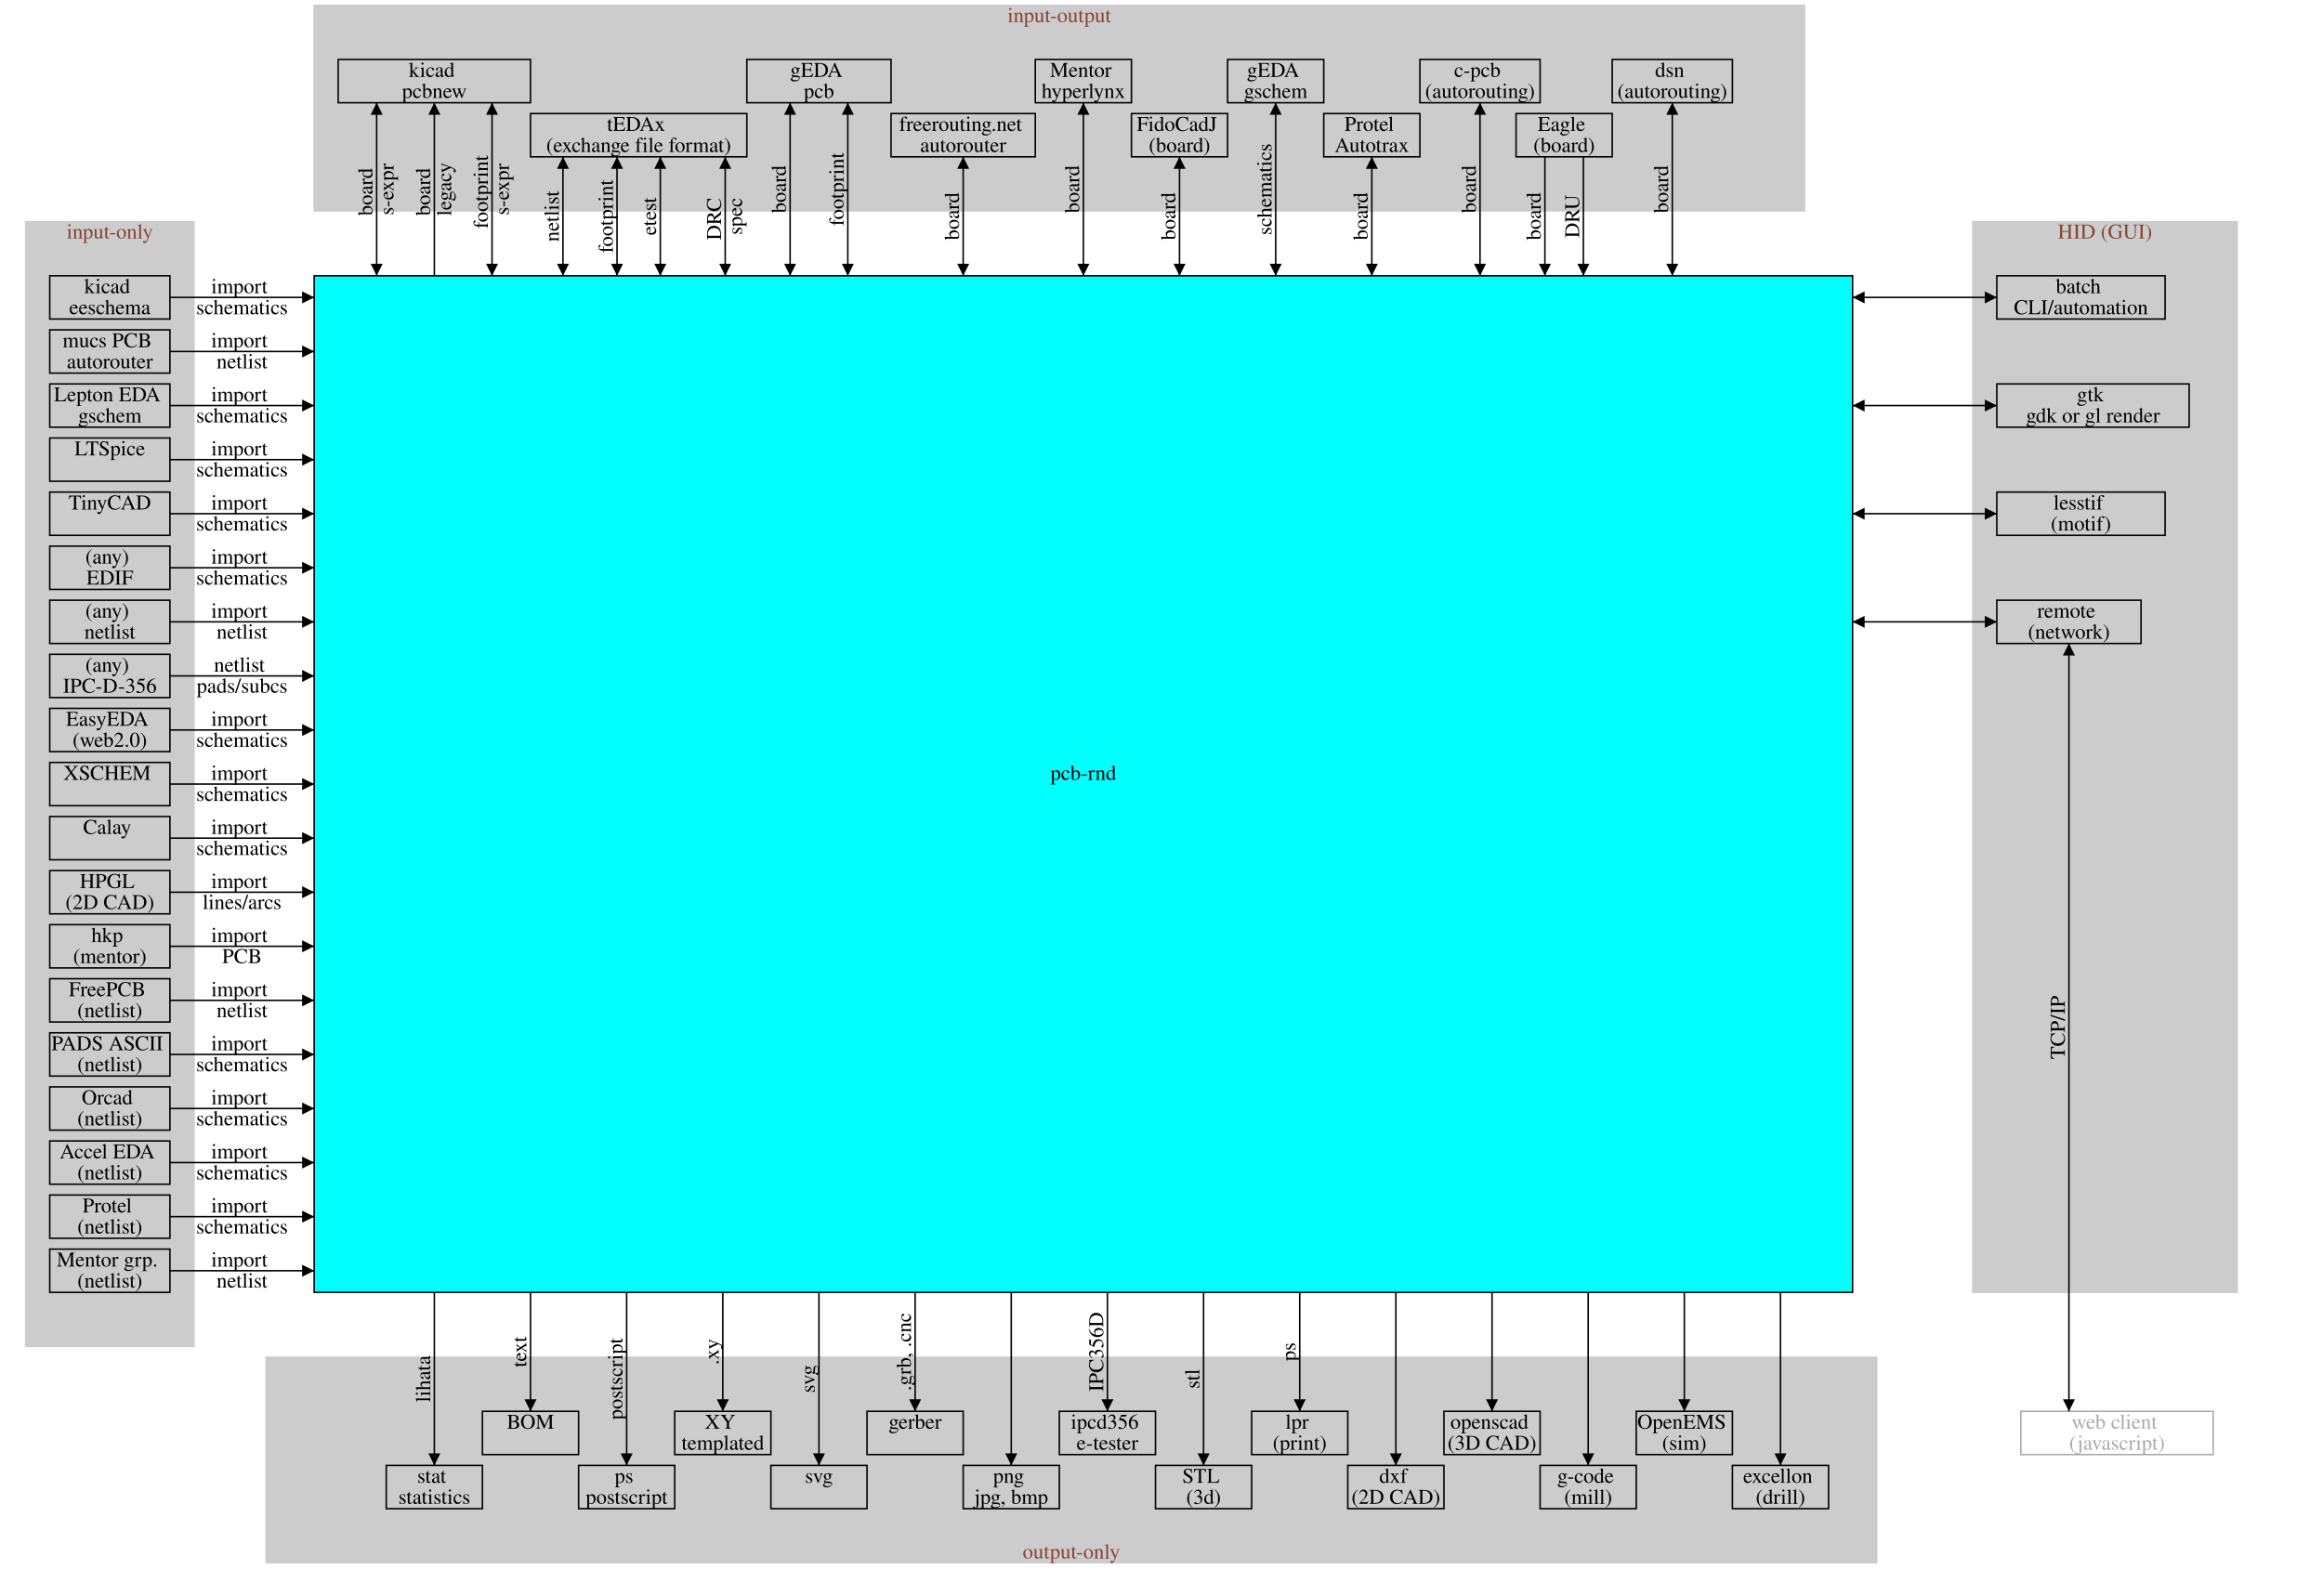
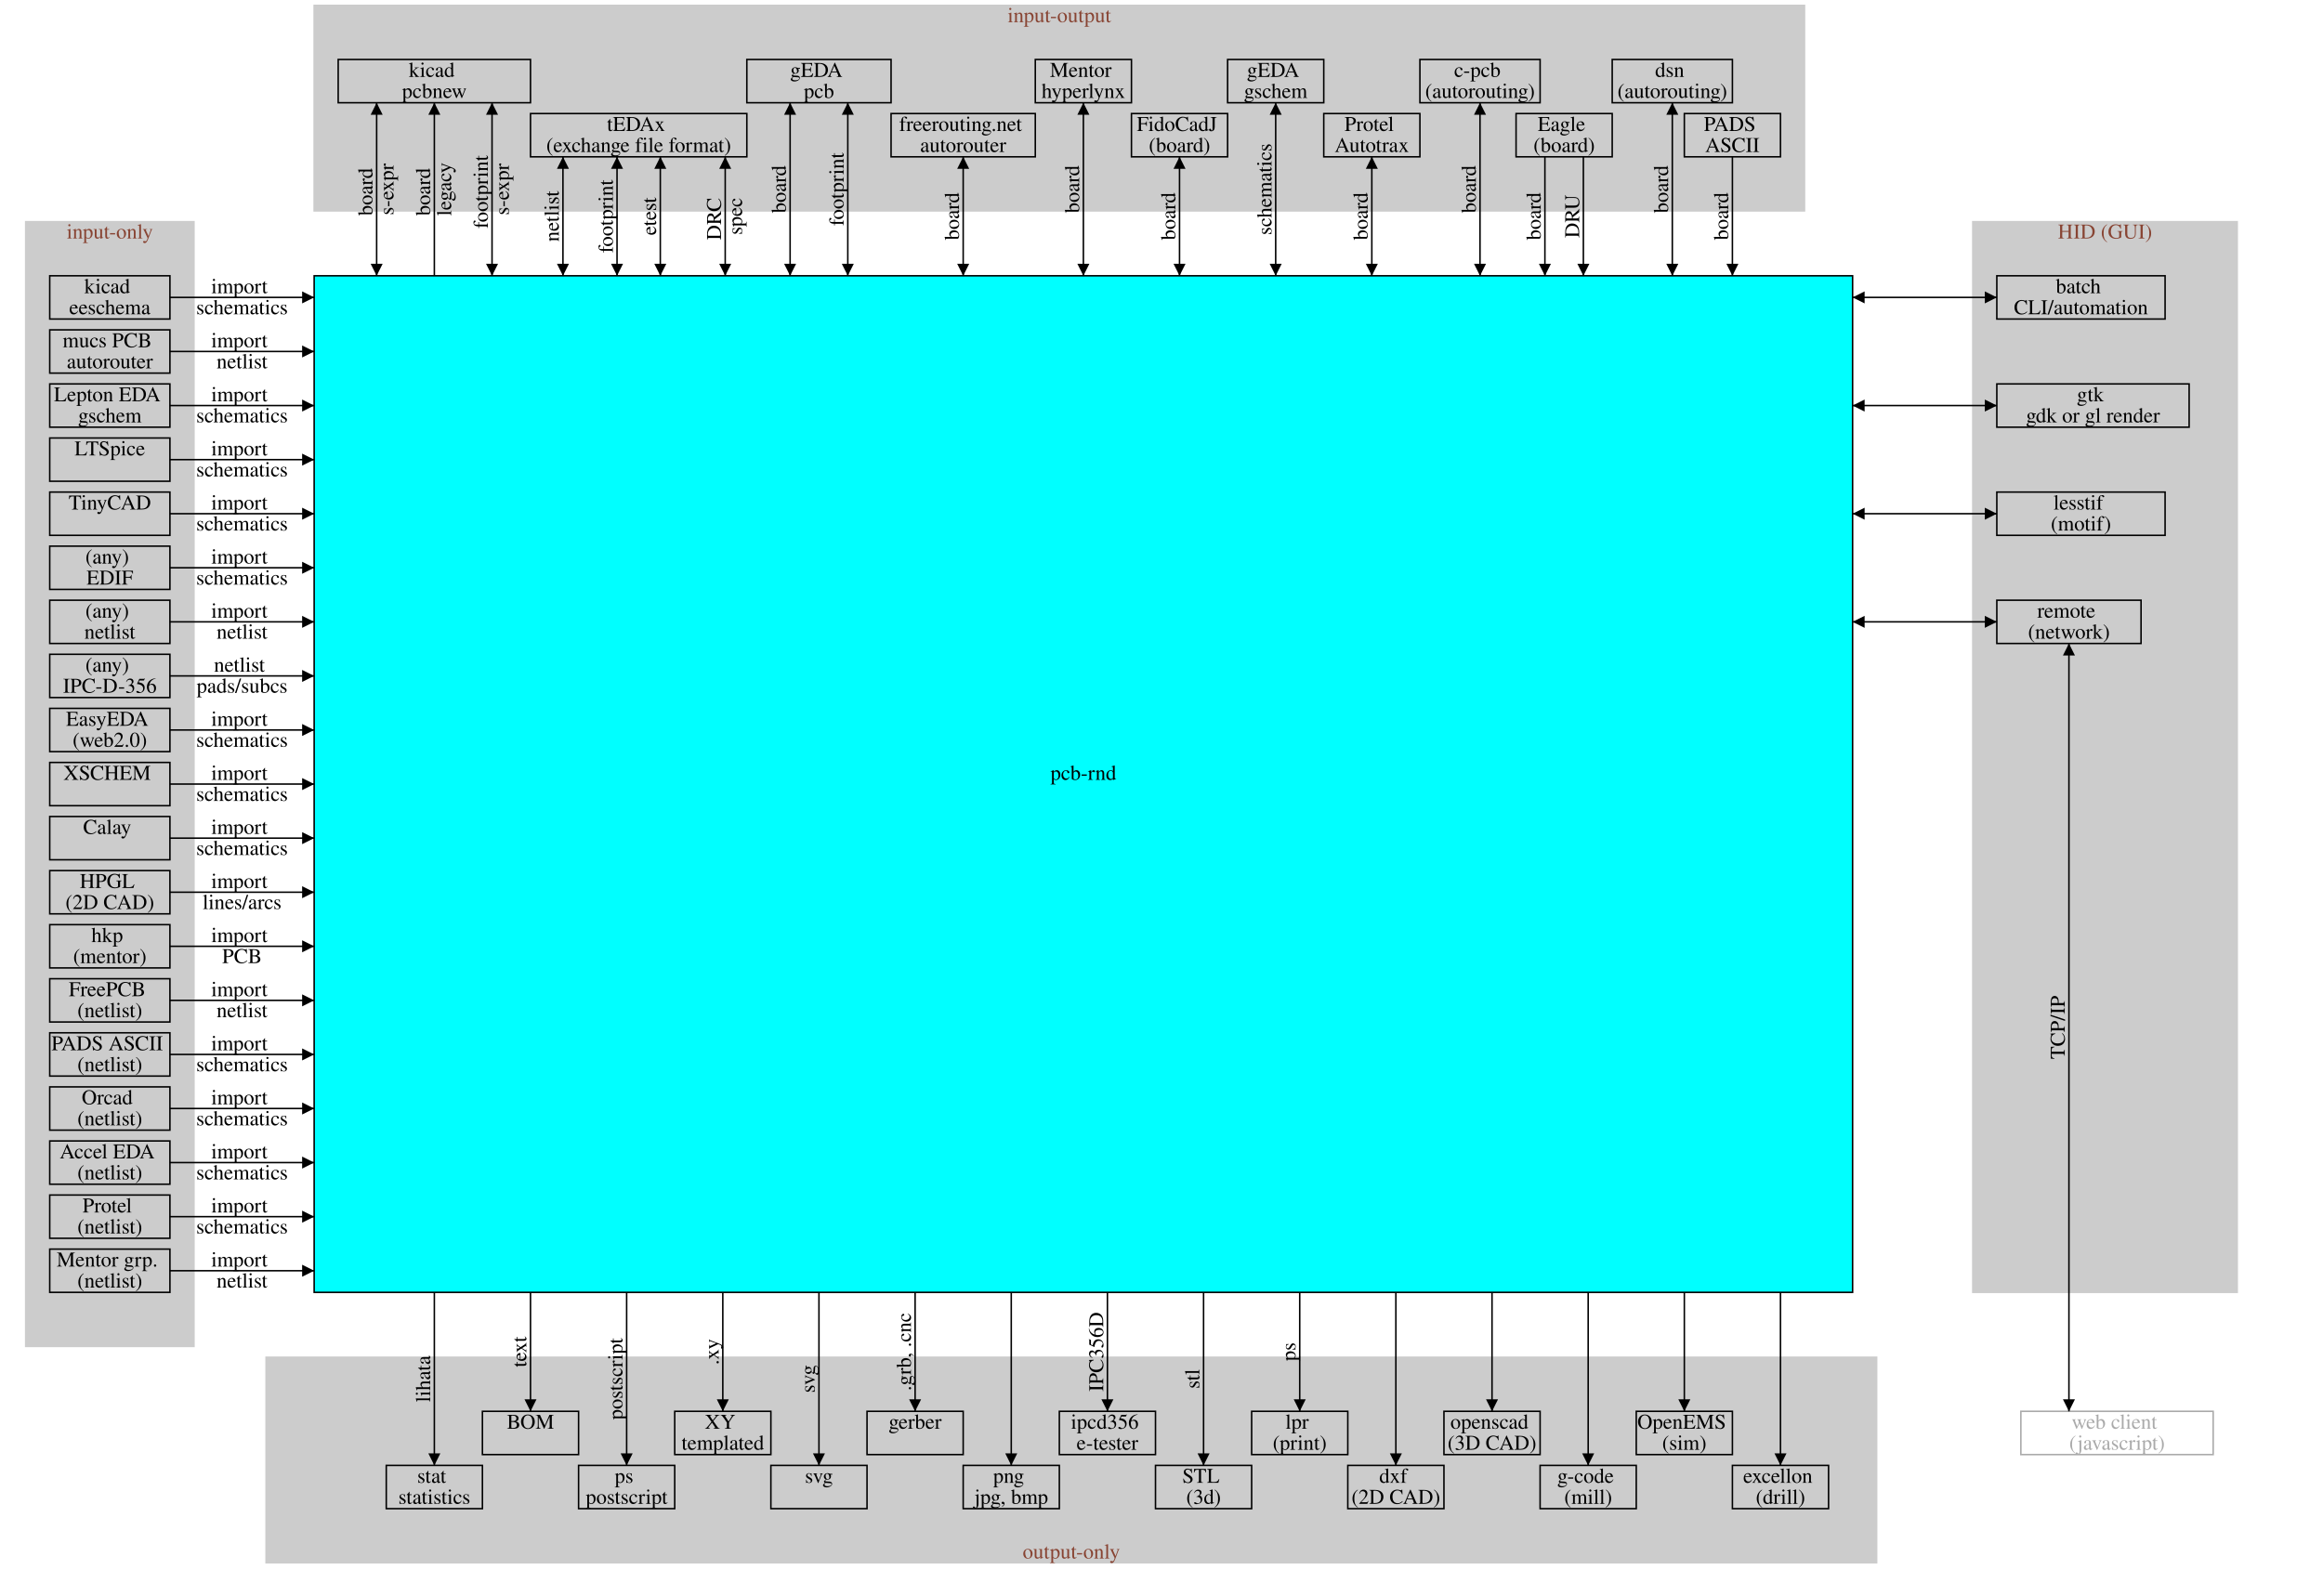
<svg xmlns="http://www.w3.org/2000/svg" width="1520pt" height="1044pt" viewBox="-8 -18 1528 1062">
  <g>
    <marker id="ahs" viewBox="0 0 60 60" refX="0" refY="30" markerUnits="strokeWidth" markerWidth="8" markerHeight="10" orient="auto">
      <path d="M 60 0 L 0 30 L 60 60 z" />
    </marker>
    <marker id="ahe" viewBox="-60 0 60 60" refX="0" refY="30" markerUnits="strokeWidth" markerWidth="8" markerHeight="10" orient="auto">
      <g transform="scale(-1 1)">
        <path d="M 60 0 L 0 30 L 60 60 z" />
      </g>
    </marker>
    <polygon fill="#00ffff" stroke="#000000" points="192,165.6 1216,165.6  1216,842.4 192,842.4" />
    <text fill="#000000" text-anchor="middle" x="704" y="504" font-family="Times,serif" font-size="14.00">
      <tspan dy="-0.2em">pcb-rnd</tspan>
    </text>
    <polygon fill="#cccccc" stroke="#cccccc" points="160,885.6 1232,885.6  1232,1022.4 160,1022.4" />
    <text fill="#884433" text-anchor="middle" x="696" y="1022.4" font-family="Times,serif" font-size="14.00">
      <tspan dy="-0.2em">output-only</tspan>
    </text>
    <polygon fill="#cccccc" stroke="#cccccc" points="192,-14.4 1184,-14.4  1184,122.4 192,122.4" />
    <text fill="#884433" text-anchor="middle" x="688" y="-14.4" font-family="Times,serif" font-size="14.00">
      <tspan dy="0.8em">input-output</tspan>
    </text>
    <polygon fill="#cccccc" stroke="#cccccc" points="1296,129.6 1472,129.6  1472,842.4 1296,842.4" />
    <text fill="#884433" text-anchor="middle" x="1384" y="129.6" font-family="Times,serif" font-size="14.00">
      <tspan dy="0.8em">HID (GUI)</tspan>
    </text>
    <polygon fill="#cccccc" stroke="#cccccc" points="0,129.6 112,129.6  112,878.4 0,878.4" />
    <text fill="#884433" text-anchor="middle" x="56" y="129.6" font-family="Times,serif" font-size="14.00">
      <tspan dy="0.8em">input-only</tspan>
    </text>
    <polygon fill="none" stroke="#000000" points="336,57.6 480,57.6  480,86.4 336,86.4" />
    <text fill="#000000" text-anchor="middle" x="408" y="72" font-family="Times,serif" font-size="14.00">
      <tspan dy="-0.2em">tEDAx</tspan>
      <tspan x="408" dy="1em">(exchange file format)</tspan>
    </text>
    <polygon fill="none" stroke="#000000" points="1312,237.6 1440,237.6  1440,266.4 1312,266.4" />
    <text fill="#000000" text-anchor="middle" x="1376" y="252" font-family="Times,serif" font-size="14.00">
      <tspan dy="-0.2em">gtk</tspan>
      <tspan x="1376" dy="1em">gdk or gl render</tspan>
    </text>
    <polygon fill="none" stroke="#000000" points="208,21.6 336,21.6  336,50.4 208,50.4" />
    <text fill="#000000" text-anchor="middle" x="272" y="36" font-family="Times,serif" font-size="14.00">
      <tspan dy="-0.2em">kicad</tspan>
      <tspan x="272" dy="1em">pcbnew</tspan>
    </text>
    <polygon fill="none" stroke="#aaaaaa" points="1328,921.6 1456,921.6  1456,950.4 1328,950.4" />
    <text fill="#aaaaaa" text-anchor="middle" x="1392" y="936" font-family="Times,serif" font-size="14.00">
      <tspan dy="-0.2em">web client</tspan>
      <tspan x="1392" dy="1em">(javascript)</tspan>
    </text>
    <polygon fill="none" stroke="#000000" points="1312,165.6 1424,165.6  1424,194.4 1312,194.4" />
    <text fill="#000000" text-anchor="middle" x="1368" y="180" font-family="Times,serif" font-size="14.00">
      <tspan dy="-0.2em">batch</tspan>
      <tspan x="1368" dy="1em">CLI/automation</tspan>
    </text>
    <polygon fill="none" stroke="#000000" points="1312,309.6 1424,309.6  1424,338.4 1312,338.4" />
    <text fill="#000000" text-anchor="middle" x="1368" y="324" font-family="Times,serif" font-size="14.00">
      <tspan dy="-0.2em">lesstif</tspan>
      <tspan x="1368" dy="1em">(motif)</tspan>
    </text>
    <polygon fill="none" stroke="#000000" points="1312,381.6 1408,381.6  1408,410.4 1312,410.4" />
    <text fill="#000000" text-anchor="middle" x="1360" y="396" font-family="Times,serif" font-size="14.00">
      <tspan dy="-0.2em">remote</tspan>
      <tspan x="1360" dy="1em">(network)</tspan>
    </text>
    <polygon fill="none" stroke="#000000" points="480,21.6 576,21.6  576,50.4 480,50.4" />
    <text fill="#000000" text-anchor="middle" x="528" y="36" font-family="Times,serif" font-size="14.00">
      <tspan dy="-0.2em">gEDA</tspan>
      <tspan x="528" dy="1em">pcb</tspan>
    </text>
    <polygon fill="none" stroke="#000000" points="576,57.6 672,57.6  672,86.4 576,86.4" />
    <text fill="#000000" text-anchor="middle" x="624" y="72" font-family="Times,serif" font-size="14.00">
      <tspan dy="-0.2em">freerouting.net</tspan>
      <tspan x="624" dy="1em">autorouter</tspan>
    </text>
    <polygon fill="none" stroke="#000000" points="16,309.6 96,309.6  96,338.4 16,338.4" />
    <text fill="#000000" text-anchor="middle" x="56" y="324" font-family="Times,serif" font-size="14.00">
      <tspan dy="-0.2em">TinyCAD</tspan>
    </text>
    <polygon fill="none" stroke="#000000" points="16,525.6 96,525.6  96,554.4 16,554.4" />
    <text fill="#000000" text-anchor="middle" x="56" y="540" font-family="Times,serif" font-size="14.00">
      <tspan dy="-0.2em">Calay</tspan>
      <tspan x="56" dy="1em" />
    </text>
    <polygon fill="none" stroke="#000000" points="16,201.6 96,201.6  96,230.4 16,230.4" />
    <text fill="#000000" text-anchor="middle" x="56" y="216" font-family="Times,serif" font-size="14.00">
      <tspan dy="-0.2em">mucs PCB</tspan>
      <tspan x="56" dy="1em">autorouter</tspan>
    </text>
    <polygon fill="none" stroke="#000000" points="16,489.6 96,489.6  96,518.4 16,518.4" />
    <text fill="#000000" text-anchor="middle" x="56" y="504" font-family="Times,serif" font-size="14.00">
      <tspan dy="-0.2em">XSCHEM</tspan>
      <tspan x="56" dy="1em" />
    </text>
    <polygon fill="none" stroke="#000000" points="16,417.6 96,417.6  96,446.4 16,446.4" />
    <text fill="#000000" text-anchor="middle" x="56" y="432" font-family="Times,serif" font-size="14.00">
      <tspan dy="-0.2em">(any)</tspan>
      <tspan x="56" dy="1em">IPC-D-356</tspan>
    </text>
    <polygon fill="none" stroke="#000000" points="16,345.6 96,345.6  96,374.4 16,374.4" />
    <text fill="#000000" text-anchor="middle" x="56" y="360" font-family="Times,serif" font-size="14.00">
      <tspan dy="-0.2em">(any)</tspan>
      <tspan x="56" dy="1em">EDIF</tspan>
    </text>
    <polygon fill="none" stroke="#000000" points="16,273.6 96,273.6  96,302.4 16,302.4" />
    <text fill="#000000" text-anchor="middle" x="56" y="288" font-family="Times,serif" font-size="14.00">
      <tspan dy="-0.2em">LTSpice</tspan>
    </text>
    <polygon fill="none" stroke="#000000" points="16,237.6 96,237.6  96,266.4 16,266.4" />
    <text fill="#000000" text-anchor="middle" x="56" y="252" font-family="Times,serif" font-size="14.00">
      <tspan dy="-0.2em">Lepton EDA</tspan>
      <tspan x="56" dy="1em">gschem</tspan>
    </text>
    <polygon fill="none" stroke="#000000" points="16,453.6 96,453.6  96,482.4 16,482.4" />
    <text fill="#000000" text-anchor="middle" x="56" y="468" font-family="Times,serif" font-size="14.00">
      <tspan dy="-0.2em">EasyEDA</tspan>
      <tspan x="56" dy="1em">(web2.0)</tspan>
    </text>
    <polygon fill="none" stroke="#000000" points="16,165.6 96,165.6  96,194.4 16,194.4" />
    <text fill="#000000" text-anchor="middle" x="56" y="180" font-family="Times,serif" font-size="14.00">
      <tspan dy="-0.2em">kicad</tspan>
      <tspan x="56" dy="1em">eeschema</tspan>
    </text>
    <polygon fill="none" stroke="#000000" points="16,381.6 96,381.6  96,410.4 16,410.4" />
    <text fill="#000000" text-anchor="middle" x="56" y="396" font-family="Times,serif" font-size="14.00">
      <tspan dy="-0.2em">(any)</tspan>
      <tspan x="56" dy="1em">netlist</tspan>
    </text>
    <polygon fill="none" stroke="#000000" points="1056,21.6 1136,21.6  1136,50.4 1056,50.4" />
    <text fill="#000000" text-anchor="middle" x="1096" y="36" font-family="Times,serif" font-size="14.00">
      <tspan dy="-0.2em">dsn</tspan>
      <tspan x="1096" dy="1em">(autorouting)</tspan>
    </text>
    <polygon fill="none" stroke="#000000" points="928,21.6 1008,21.6  1008,50.4 928,50.4" />
    <text fill="#000000" text-anchor="middle" x="968" y="36" font-family="Times,serif" font-size="14.00">
      <tspan dy="-0.2em">c-pcb</tspan>
      <tspan x="968" dy="1em">(autorouting)</tspan>
    </text>
    <polygon fill="none" stroke="#000000" points="16,561.6 96,561.6  96,590.4 16,590.4" />
    <text fill="#000000" text-anchor="middle" x="56" y="576" font-family="Times,serif" font-size="14.00">
      <tspan dy="-0.2em">HPGL</tspan>
      <tspan x="56" dy="1em">(2D CAD)</tspan>
    </text>
    <polygon fill="none" stroke="#000000" points="16,633.6 96,633.6  96,662.4 16,662.4" />
    <text fill="#000000" text-anchor="middle" x="56" y="648" font-family="Times,serif" font-size="14.00">
      <tspan dy="-0.2em">FreePCB</tspan>
      <tspan x="56" dy="1em">(netlist)</tspan>
    </text>
    <polygon fill="none" stroke="#000000" points="16,741.6 96,741.6  96,770.4 16,770.4" />
    <text fill="#000000" text-anchor="middle" x="56" y="756" font-family="Times,serif" font-size="14.00">
      <tspan dy="-0.2em">Accel EDA</tspan>
      <tspan x="56" dy="1em">(netlist)</tspan>
    </text>
    <polygon fill="none" stroke="#000000" points="16,597.6 96,597.6  96,626.4 16,626.4" />
    <text fill="#000000" text-anchor="middle" x="56" y="612" font-family="Times,serif" font-size="14.00">
      <tspan dy="-0.2em">hkp</tspan>
      <tspan x="56" dy="1em">(mentor)</tspan>
    </text>
    <polygon fill="none" stroke="#000000" points="16,777.6 96,777.6  96,806.4 16,806.4" />
    <text fill="#000000" text-anchor="middle" x="56" y="792" font-family="Times,serif" font-size="14.00">
      <tspan dy="-0.2em">Protel</tspan>
      <tspan x="56" dy="1em">(netlist)</tspan>
    </text>
    <polygon fill="none" stroke="#000000" points="16,813.6 96,813.6  96,842.4 16,842.4" />
    <text fill="#000000" text-anchor="middle" x="56" y="828" font-family="Times,serif" font-size="14.00">
      <tspan dy="-0.2em">Mentor grp.</tspan>
      <tspan x="56" dy="1em">(netlist)</tspan>
    </text>
    <polygon fill="none" stroke="#000000" points="16,705.6 96,705.6  96,734.4 16,734.4" />
    <text fill="#000000" text-anchor="middle" x="56" y="720" font-family="Times,serif" font-size="14.00">
      <tspan dy="-0.2em">Orcad</tspan>
      <tspan x="56" dy="1em">(netlist)</tspan>
    </text>
    <polygon fill="none" stroke="#000000" points="16,669.6 96,669.6  96,698.4 16,698.4" />
    <text fill="#000000" text-anchor="middle" x="56" y="684" font-family="Times,serif" font-size="14.00">
      <tspan dy="-0.2em">PADS ASCII</tspan>
      <tspan x="56" dy="1em">(netlist)</tspan>
    </text>
    <polygon fill="none" stroke="#000000" points="800,21.6 864,21.6  864,50.4 800,50.4" />
    <text fill="#000000" text-anchor="middle" x="832" y="36" font-family="Times,serif" font-size="14.00">
      <tspan dy="-0.2em">gEDA</tspan>
      <tspan x="832" dy="1em">gschem</tspan>
    </text>
    <polygon fill="none" stroke="#000000" points="672,21.6 736,21.6  736,50.4 672,50.4" />
    <text fill="#000000" text-anchor="middle" x="704" y="36" font-family="Times,serif" font-size="14.00">
      <tspan dy="-0.2em">Mentor</tspan>
      <tspan x="704" dy="1em">hyperlynx</tspan>
    </text>
+     <polygon fill="none" stroke="#000000" points="1104,57.6 1168,57.6  1168,86.4 1104,86.4" />
+     <text fill="#000000" text-anchor="middle" x="1136" y="72" font-family="Times,serif" font-size="14.00">
+       <tspan dy="-0.2em">PADS</tspan>
+       <tspan x="1136" dy="1em">ASCII</tspan>
+     </text>
    <polygon fill="none" stroke="#000000" points="992,57.6 1056,57.6  1056,86.4 992,86.4" />
    <text fill="#000000" text-anchor="middle" x="1024" y="72" font-family="Times,serif" font-size="14.00">
      <tspan dy="-0.2em">Eagle</tspan>
      <tspan x="1024" dy="1em">(board)</tspan>
    </text>
    <polygon fill="none" stroke="#000000" points="736,57.6 800,57.6  800,86.4 736,86.4" />
    <text fill="#000000" text-anchor="middle" x="768" y="72" font-family="Times,serif" font-size="14.00">
      <tspan dy="-0.2em">FidoCadJ</tspan>
      <tspan x="768" dy="1em">(board)</tspan>
    </text>
    <polygon fill="none" stroke="#000000" points="864,57.6 928,57.6  928,86.4 864,86.4" />
    <text fill="#000000" text-anchor="middle" x="896" y="72" font-family="Times,serif" font-size="14.00">
      <tspan dy="-0.2em">Protel</tspan>
      <tspan x="896" dy="1em">Autotrax</tspan>
    </text>
    <polygon fill="none" stroke="#000000" points="560,921.6 624,921.6  624,950.4 560,950.4" />
    <text fill="#000000" text-anchor="middle" x="592" y="936" font-family="Times,serif" font-size="14.00">
      <tspan dy="-0.2em">gerber</tspan>
    </text>
    <polygon fill="none" stroke="#000000" points="496,957.6 560,957.6  560,986.4 496,986.4" />
    <text fill="#000000" text-anchor="middle" x="528" y="972" font-family="Times,serif" font-size="14.00">
      <tspan dy="-0.2em">svg</tspan>
    </text>
    <polygon fill="none" stroke="#000000" points="752,957.6 816,957.6  816,986.4 752,986.4" />
    <text fill="#000000" text-anchor="middle" x="784" y="972" font-family="Times,serif" font-size="14.00">
      <tspan dy="-0.2em">STL</tspan>
      <tspan x="784" dy="1em">(3d)</tspan>
    </text>
    <polygon fill="none" stroke="#000000" points="880,957.6 944,957.6  944,986.4 880,986.4" />
    <text fill="#000000" text-anchor="middle" x="912" y="972" font-family="Times,serif" font-size="14.00">
      <tspan dy="-0.2em">dxf</tspan>
      <tspan x="912" dy="1em">(2D CAD)</tspan>
    </text>
    <polygon fill="none" stroke="#000000" points="1136,957.6 1200,957.6  1200,986.4 1136,986.4" />
    <text fill="#000000" text-anchor="middle" x="1168" y="972" font-family="Times,serif" font-size="14.00">
      <tspan dy="-0.2em">excellon</tspan>
      <tspan x="1168" dy="1em">(drill)</tspan>
    </text>
    <polygon fill="none" stroke="#000000" points="432,921.6 496,921.6  496,950.4 432,950.4" />
    <text fill="#000000" text-anchor="middle" x="464" y="936" font-family="Times,serif" font-size="14.00">
      <tspan dy="-0.2em">XY</tspan>
      <tspan x="464" dy="1em">templated</tspan>
    </text>
    <polygon fill="none" stroke="#000000" points="944,921.6 1008,921.6  1008,950.4 944,950.4" />
    <text fill="#000000" text-anchor="middle" x="976" y="936" font-family="Times,serif" font-size="14.00">
      <tspan dy="-0.2em">openscad</tspan>
      <tspan x="976" dy="1em">(3D CAD)</tspan>
    </text>
    <polygon fill="none" stroke="#000000" points="1072,921.6 1136,921.6  1136,950.4 1072,950.4" />
    <text fill="#000000" text-anchor="middle" x="1104" y="936" font-family="Times,serif" font-size="14.00">
      <tspan dy="-0.2em">OpenEMS</tspan>
      <tspan x="1104" dy="1em">(sim)</tspan>
    </text>
    <polygon fill="none" stroke="#000000" points="816,921.6 880,921.6  880,950.4 816,950.4" />
    <text fill="#000000" text-anchor="middle" x="848" y="936" font-family="Times,serif" font-size="14.00">
      <tspan dy="-0.2em">lpr</tspan>
      <tspan x="848" dy="1em">(print)</tspan>
    </text>
    <polygon fill="none" stroke="#000000" points="688,921.6 752,921.6  752,950.4 688,950.4" />
    <text fill="#000000" text-anchor="middle" x="720" y="936" font-family="Times,serif" font-size="14.00">
      <tspan dy="-0.2em">ipcd356</tspan>
      <tspan x="720" dy="1em">e-tester</tspan>
    </text>
    <polygon fill="none" stroke="#000000" points="624,957.6 688,957.6  688,986.4 624,986.4" />
    <text fill="#000000" text-anchor="middle" x="656" y="972" font-family="Times,serif" font-size="14.00">
      <tspan dy="-0.2em">png</tspan>
      <tspan x="656" dy="1em">jpg, bmp</tspan>
    </text>
    <polygon fill="none" stroke="#000000" points="368,957.6 432,957.6  432,986.4 368,986.4" />
    <text fill="#000000" text-anchor="middle" x="400" y="972" font-family="Times,serif" font-size="14.00">
      <tspan dy="-0.2em">ps</tspan>
      <tspan x="400" dy="1em">postscript</tspan>
    </text>
    <polygon fill="none" stroke="#000000" points="304,921.6 368,921.6  368,950.4 304,950.4" />
    <text fill="#000000" text-anchor="middle" x="336" y="936" font-family="Times,serif" font-size="14.00">
      <tspan dy="-0.2em">BOM</tspan>
    </text>
    <polygon fill="none" stroke="#000000" points="1008,957.6 1072,957.6  1072,986.4 1008,986.4" />
    <text fill="#000000" text-anchor="middle" x="1040" y="972" font-family="Times,serif" font-size="14.00">
      <tspan dy="-0.2em">g-code</tspan>
      <tspan x="1040" dy="1em">(mill)</tspan>
    </text>
    <polygon fill="none" stroke="#000000" points="240,957.6 304,957.6  304,986.4 240,986.4" />
    <text fill="#000000" text-anchor="middle" x="272" y="972" font-family="Times,serif" font-size="14.00">
      <tspan dy="-0.2em">stat</tspan>
      <tspan x="272" dy="1em">statistics</tspan>
    </text>
+     <line marker-end="url(#ahe)" x1="96" y1="504" x2="192" y2="504" stroke="#000000" />
+     <text fill="#000000" text-anchor="middle" x="144" y="504" font-family="Times,serif" font-size="14.00">
+       <tspan dy="-0.2em">import</tspan>
+       <tspan x="144" dy="1em">schematics</tspan>
+     </text>
+     <line marker-end="url(#ahe)" x1="96" y1="612" x2="192" y2="612" stroke="#000000" />
+     <text fill="#000000" text-anchor="middle" x="144" y="612" font-family="Times,serif" font-size="14.00">
+       <tspan dy="-0.2em">import</tspan>
+       <tspan x="144" dy="1em">PCB</tspan>
+     </text>
    <line marker-end="url(#ahe)" x1="96" y1="540" x2="192" y2="540" stroke="#000000" />
    <text fill="#000000" text-anchor="middle" x="144" y="540" font-family="Times,serif" font-size="14.00">
      <tspan dy="-0.2em">import</tspan>
      <tspan x="144" dy="1em">schematics</tspan>
    </text>
    <line marker-end="url(#ahe)" x1="336" y1="842.4" x2="336" y2="921.6" stroke="#000000" />
    <g transform="rotate(-90 336 882)">
      <text fill="#000000" text-anchor="middle" x="336" y="882" font-family="Times,serif" font-size="14.00">
        <tspan dy="-0.2em">text</tspan>
      </text>
    </g>
    <line marker-end="url(#ahe)" x1="96" y1="648" x2="192" y2="648" stroke="#000000" />
    <text fill="#000000" text-anchor="middle" x="144" y="648" font-family="Times,serif" font-size="14.00">
      <tspan dy="-0.2em">import</tspan>
      <tspan x="144" dy="1em">netlist</tspan>
    </text>
    <line marker-end="url(#ahe)" x1="96" y1="576" x2="192" y2="576" stroke="#000000" />
    <text fill="#000000" text-anchor="middle" x="144" y="576" font-family="Times,serif" font-size="14.00">
      <tspan dy="-0.2em">import</tspan>
      <tspan x="144" dy="1em">lines/arcs</tspan>
    </text>
+     <line marker-end="url(#ahe)" x1="96" y1="180" x2="192" y2="180" stroke="#000000" />
+     <text fill="#000000" text-anchor="middle" x="144" y="180" font-family="Times,serif" font-size="14.00">
+       <tspan dy="-0.2em">import</tspan>
+       <tspan x="144" dy="1em">schematics</tspan>
+     </text>
+     <line marker-end="url(#ahe)" marker-start="url(#ahs)" x1="1360" y1="410.4" x2="1360" y2="921.6" stroke="#000000" />
+     <g transform="rotate(-90 1360 666)">
+       <text fill="#000000" text-anchor="middle" x="1360" y="666" font-family="Times,serif" font-size="14.00">
+         <tspan dy="-0.2em">TCP/IP</tspan>
+       </text>
+     </g>
    <line marker-end="url(#ahe)" x1="464" y1="842.4" x2="464" y2="921.6" stroke="#000000" />
    <g transform="rotate(-90 464 882)">
      <text fill="#000000" text-anchor="middle" x="464" y="882" font-family="Times,serif" font-size="14.00">
        <tspan dy="-0.2em">.xy</tspan>
      </text>
    </g>
+     <line marker-end="url(#ahe)" x1="96" y1="756" x2="192" y2="756" stroke="#000000" />
+     <text fill="#000000" text-anchor="middle" x="144" y="756" font-family="Times,serif" font-size="14.00">
+       <tspan dy="-0.2em">import</tspan>
+       <tspan x="144" dy="1em">schematics</tspan>
+     </text>
    <line marker-end="url(#ahe)" x1="96" y1="684" x2="192" y2="684" stroke="#000000" />
    <text fill="#000000" text-anchor="middle" x="144" y="684" font-family="Times,serif" font-size="14.00">
      <tspan dy="-0.2em">import</tspan>
      <tspan x="144" dy="1em">schematics</tspan>
    </text>
-     <line marker-end="url(#ahe)" x1="96" y1="612" x2="192" y2="612" stroke="#000000" />
-     <text fill="#000000" text-anchor="middle" x="144" y="612" font-family="Times,serif" font-size="14.00">
-       <tspan dy="-0.2em">import</tspan>
-       <tspan x="144" dy="1em">PCB</tspan>
-     </text>
+     <line marker-end="url(#ahe)" x1="848" y1="842.4" x2="848" y2="921.6" stroke="#000000" />
+     <g transform="rotate(-90 848 882)">
+       <text fill="#000000" text-anchor="middle" x="848" y="882" font-family="Times,serif" font-size="14.00">
+         <tspan dy="-0.2em">ps</tspan>
+       </text>
+     </g>
    <line marker-end="url(#ahe)" x1="720" y1="842.4" x2="720" y2="921.6" stroke="#000000" />
    <g transform="rotate(-90 720 882)">
      <text fill="#000000" text-anchor="middle" x="720" y="882" font-family="Times,serif" font-size="14.00">
        <tspan dy="-0.2em">IPC356D</tspan>
      </text>
    </g>
    <line marker-end="url(#ahe)" x1="592" y1="842.4" x2="592" y2="921.6" stroke="#000000" />
    <g transform="rotate(-90 592 882)">
      <text fill="#000000" text-anchor="middle" x="592" y="882" font-family="Times,serif" font-size="14.00">
        <tspan dy="-0.2em">.grb, .cnc</tspan>
      </text>
    </g>
    <line marker-end="url(#ahe)" x1="96" y1="792" x2="192" y2="792" stroke="#000000" />
    <text fill="#000000" text-anchor="middle" x="144" y="792" font-family="Times,serif" font-size="14.00">
      <tspan dy="-0.2em">import</tspan>
      <tspan x="144" dy="1em">schematics</tspan>
    </text>
+     <line marker-end="url(#ahe)" x1="1104" y1="842.4" x2="1104" y2="921.6" stroke="#000000" />
    <line marker-end="url(#ahe)" x1="96" y1="720" x2="192" y2="720" stroke="#000000" />
    <text fill="#000000" text-anchor="middle" x="144" y="720" font-family="Times,serif" font-size="14.00">
      <tspan dy="-0.2em">import</tspan>
      <tspan x="144" dy="1em">schematics</tspan>
    </text>
    <line marker-end="url(#ahe)" x1="912" y1="842.4" x2="912" y2="957.6" stroke="#000000" />
+     <line marker-end="url(#ahe)" marker-start="url(#ahs)" x1="508.8" y1="50.4" x2="508.8" y2="165.6" stroke="#000000" />
+     <g transform="rotate(-90 508.8 108)">
+       <text fill="#000000" text-anchor="middle" x="508.8" y="108" font-family="Times,serif" font-size="14.00">
+         <tspan dy="-0.2em">board</tspan>
+       </text>
+     </g>
    <line marker-end="url(#ahe)" x1="784" y1="842.4" x2="784" y2="957.6" stroke="#000000" />
    <g transform="rotate(-90 784 900)">
      <text fill="#000000" text-anchor="middle" x="784" y="900" font-family="Times,serif" font-size="14.00">
        <tspan dy="-0.2em">stl</tspan>
      </text>
    </g>
    <line marker-end="url(#ahe)" marker-start="url(#ahs)" x1="704" y1="50.4" x2="704" y2="165.6" stroke="#000000" />
    <g transform="rotate(-90 704 108)">
      <text fill="#000000" text-anchor="middle" x="704" y="108" font-family="Times,serif" font-size="14.00">
        <tspan dy="-0.2em">board</tspan>
      </text>
    </g>
-     <line marker-end="url(#ahe)" x1="976" y1="842.4" x2="976" y2="921.6" stroke="#000000" />
-     <line marker-end="url(#ahe)" x1="96" y1="180" x2="192" y2="180" stroke="#000000" />
-     <text fill="#000000" text-anchor="middle" x="144" y="180" font-family="Times,serif" font-size="14.00">
-       <tspan dy="-0.2em">import</tspan>
-       <tspan x="144" dy="1em">schematics</tspan>
-     </text>
+     <line marker-end="url(#ahe)" x1="1168" y1="842.4" x2="1168" y2="957.6" stroke="#000000" />
+     <line marker-end="url(#ahe)" x1="528" y1="842.4" x2="528" y2="957.6" stroke="#000000" />
+     <g transform="rotate(-90 528 900)">
+       <text fill="#000000" text-anchor="middle" x="528" y="900" font-family="Times,serif" font-size="14.00">
+         <tspan dy="-0.2em">svg</tspan>
+       </text>
+     </g>
    <line marker-end="url(#ahe)" x1="96" y1="828" x2="192" y2="828" stroke="#000000" />
    <text fill="#000000" text-anchor="middle" x="144" y="828" font-family="Times,serif" font-size="14.00">
      <tspan dy="-0.2em">import</tspan>
      <tspan x="144" dy="1em">netlist</tspan>
    </text>
-     <line marker-end="url(#ahe)" x1="96" y1="756" x2="192" y2="756" stroke="#000000" />
-     <text fill="#000000" text-anchor="middle" x="144" y="756" font-family="Times,serif" font-size="14.00">
-       <tspan dy="-0.2em">import</tspan>
-       <tspan x="144" dy="1em">schematics</tspan>
-     </text>
+     <line marker-end="url(#ahe)" x1="976" y1="842.4" x2="976" y2="921.6" stroke="#000000" />
    <line marker-end="url(#ahe)" marker-start="url(#ahs)" x1="547.2" y1="50.4" x2="547.2" y2="165.6" stroke="#000000" />
    <g transform="rotate(-90 547.2 108)">
      <text fill="#000000" text-anchor="middle" x="547.2" y="108" font-family="Times,serif" font-size="14.00">
        <tspan dy="-0.2em">footprint</tspan>
      </text>
    </g>
    <line marker-end="url(#ahe)" x1="272" y1="842.4" x2="272" y2="957.6" stroke="#000000" />
    <g transform="rotate(-90 272 900)">
      <text fill="#000000" text-anchor="middle" x="272" y="900" font-family="Times,serif" font-size="14.00">
        <tspan dy="-0.2em">lihata</tspan>
      </text>
    </g>
-     <line marker-end="url(#ahe)" x1="1040" y1="842.4" x2="1040" y2="957.6" stroke="#000000" />
-     <line marker-end="url(#ahe)" x1="848" y1="842.4" x2="848" y2="921.6" stroke="#000000" />
-     <g transform="rotate(-90 848 882)">
-       <text fill="#000000" text-anchor="middle" x="848" y="882" font-family="Times,serif" font-size="14.00">
-         <tspan dy="-0.2em">ps</tspan>
-       </text>
-     </g>
    <line marker-end="url(#ahe)" marker-start="url(#ahs)" x1="832" y1="50.4" x2="832" y2="165.6" stroke="#000000" />
    <g transform="rotate(-90 832 108)">
      <text fill="#000000" text-anchor="middle" x="832" y="108" font-family="Times,serif" font-size="14.00">
        <tspan dy="-0.2em">schematics</tspan>
      </text>
    </g>
+     <line marker-end="url(#ahe)" x1="1040" y1="842.4" x2="1040" y2="957.6" stroke="#000000" />
+     <line marker-end="url(#ahe)" marker-start="url(#ahs)" x1="310.4" y1="50.4" x2="310.4" y2="165.6" stroke="#000000" />
+     <g transform="rotate(-90 310.4 108)">
+       <text fill="#000000" text-anchor="middle" x="310.4" y="108" font-family="Times,serif" font-size="14.00">
+         <tspan dy="-0.2em">footprint</tspan>
+         <tspan x="310.4" dy="1em">s-expr</tspan>
+       </text>
+     </g>
+     <line marker-end="url(#ahe)" x1="96" y1="252" x2="192" y2="252" stroke="#000000" />
+     <text fill="#000000" text-anchor="middle" x="144" y="252" font-family="Times,serif" font-size="14.00">
+       <tspan dy="-0.2em">import</tspan>
+       <tspan x="144" dy="1em">schematics</tspan>
+     </text>
    <line marker-end="url(#ahe)" x1="656" y1="842.4" x2="656" y2="957.6" stroke="#000000" />
    <line marker-end="url(#ahe)" marker-start="url(#ahs)" x1="233.6" y1="50.4" x2="233.6" y2="165.6" stroke="#000000" />
    <g transform="rotate(-90 233.6 108)">
      <text fill="#000000" text-anchor="middle" x="233.6" y="108" font-family="Times,serif" font-size="14.00">
        <tspan dy="-0.2em">board</tspan>
        <tspan x="233.6" dy="1em">s-expr</tspan>
      </text>
    </g>
    <line marker-end="url(#ahe)" x1="400" y1="842.4" x2="400" y2="957.6" stroke="#000000" />
    <g transform="rotate(-90 400 900)">
      <text fill="#000000" text-anchor="middle" x="400" y="900" font-family="Times,serif" font-size="14.00">
        <tspan dy="-0.2em">postscript</tspan>
      </text>
    </g>
-     <line marker-end="url(#ahe)" x1="1104" y1="842.4" x2="1104" y2="921.6" stroke="#000000" />
-     <line marker-end="url(#ahe)" marker-start="url(#ahs)" x1="508.8" y1="50.4" x2="508.8" y2="165.6" stroke="#000000" />
-     <g transform="rotate(-90 508.8 108)">
-       <text fill="#000000" text-anchor="middle" x="508.8" y="108" font-family="Times,serif" font-size="14.00">
-         <tspan dy="-0.2em">board</tspan>
+     <line marker-end="url(#ahe)" marker-start="url(#ahs)" x1="422.4" y1="86.4" x2="422.4" y2="165.6" stroke="#000000" />
+     <g transform="rotate(-90 422.4 126)">
+       <text fill="#000000" text-anchor="middle" x="422.4" y="126" font-family="Times,serif" font-size="14.00">
+         <tspan dy="-0.2em">etest</tspan>
      </text>
    </g>
    <line marker-end="url(#ahe)" marker-start="url(#ahs)" x1="357.6" y1="86.4" x2="357.6" y2="165.6" stroke="#000000" />
    <g transform="rotate(-90 357.6 126)">
      <text fill="#000000" text-anchor="middle" x="357.6" y="126" font-family="Times,serif" font-size="14.00">
        <tspan dy="-0.2em">netlist</tspan>
      </text>
    </g>
    <line marker-end="url(#ahe)" x1="96" y1="288" x2="192" y2="288" stroke="#000000" />
    <text fill="#000000" text-anchor="middle" x="144" y="288" font-family="Times,serif" font-size="14.00">
      <tspan dy="-0.2em">import</tspan>
      <tspan x="144" dy="1em">schematics</tspan>
    </text>
-     <line marker-end="url(#ahe)" x1="1168" y1="842.4" x2="1168" y2="957.6" stroke="#000000" />
    <line marker-start="url(#ahs)" x1="272" y1="50.4" x2="272" y2="165.6" stroke="#000000" />
    <g transform="rotate(-90 272 108)">
      <text fill="#000000" text-anchor="middle" x="272" y="108" font-family="Times,serif" font-size="14.00">
        <tspan dy="-0.2em">board</tspan>
        <tspan x="272" dy="1em">legacy</tspan>
      </text>
    </g>
    <line marker-end="url(#ahe)" x1="96" y1="216" x2="192" y2="216" stroke="#000000" />
    <text fill="#000000" text-anchor="middle" x="144" y="216" font-family="Times,serif" font-size="14.00">
      <tspan dy="-0.2em">import</tspan>
      <tspan x="144" dy="1em">netlist</tspan>
    </text>
-     <line marker-end="url(#ahe)" x1="528" y1="842.4" x2="528" y2="957.6" stroke="#000000" />
-     <g transform="rotate(-90 528 900)">
-       <text fill="#000000" text-anchor="middle" x="528" y="900" font-family="Times,serif" font-size="14.00">
-         <tspan dy="-0.2em">svg</tspan>
+     <line marker-end="url(#ahe)" marker-start="url(#ahs)" x1="768" y1="86.4" x2="768" y2="165.6" stroke="#000000" />
+     <g transform="rotate(-90 768 126)">
+       <text fill="#000000" text-anchor="middle" x="768" y="126" font-family="Times,serif" font-size="14.00">
+         <tspan dy="-0.2em">board</tspan>
      </text>
    </g>
    <line marker-end="url(#ahe)" marker-start="url(#ahs)" x1="465.6" y1="86.4" x2="465.6" y2="165.6" stroke="#000000" />
    <g transform="rotate(-90 465.6 126)">
      <text fill="#000000" text-anchor="middle" x="465.6" y="126" font-family="Times,serif" font-size="14.00">
        <tspan dy="-0.2em">DRC</tspan>
        <tspan x="465.6" dy="1em">spec</tspan>
      </text>
    </g>
+     <line marker-end="url(#ahe)" x1="96" y1="396" x2="192" y2="396" stroke="#000000" />
+     <text fill="#000000" text-anchor="middle" x="144" y="396" font-family="Times,serif" font-size="14.00">
+       <tspan dy="-0.2em">import</tspan>
+       <tspan x="144" dy="1em">netlist</tspan>
+     </text>
    <line marker-end="url(#ahe)" marker-start="url(#ahs)" x1="393.6" y1="86.4" x2="393.6" y2="165.6" stroke="#000000" />
    <g transform="rotate(-90 393.6 126)">
      <text fill="#000000" text-anchor="middle" x="393.6" y="126" font-family="Times,serif" font-size="14.00">
        <tspan dy="-0.2em">footprint</tspan>
      </text>
    </g>
    <line marker-end="url(#ahe)" x1="96" y1="324" x2="192" y2="324" stroke="#000000" />
    <text fill="#000000" text-anchor="middle" x="144" y="324" font-family="Times,serif" font-size="14.00">
      <tspan dy="-0.2em">import</tspan>
      <tspan x="144" dy="1em">schematics</tspan>
    </text>
-     <line marker-end="url(#ahe)" marker-start="url(#ahs)" x1="310.4" y1="50.4" x2="310.4" y2="165.6" stroke="#000000" />
-     <g transform="rotate(-90 310.4 108)">
-       <text fill="#000000" text-anchor="middle" x="310.4" y="108" font-family="Times,serif" font-size="14.00">
-         <tspan dy="-0.2em">footprint</tspan>
-         <tspan x="310.4" dy="1em">s-expr</tspan>
-       </text>
-     </g>
-     <line marker-end="url(#ahe)" x1="96" y1="252" x2="192" y2="252" stroke="#000000" />
-     <text fill="#000000" text-anchor="middle" x="144" y="252" font-family="Times,serif" font-size="14.00">
-       <tspan dy="-0.2em">import</tspan>
-       <tspan x="144" dy="1em">schematics</tspan>
-     </text>
+     <line marker-end="url(#ahe)" x1="1036.8" y1="86.4" x2="1036.8" y2="165.6" stroke="#000000" />
+     <g transform="rotate(-90 1036.8 126)">
+       <text fill="#000000" text-anchor="middle" x="1036.8" y="126" font-family="Times,serif" font-size="14.00">
+         <tspan dy="-0.2em">DRU</tspan>
+       </text>
+     </g>
    <line marker-end="url(#ahe)" marker-start="url(#ahs)" x1="896" y1="86.4" x2="896" y2="165.6" stroke="#000000" />
    <g transform="rotate(-90 896 126)">
      <text fill="#000000" text-anchor="middle" x="896" y="126" font-family="Times,serif" font-size="14.00">
        <tspan dy="-0.2em">board</tspan>
      </text>
    </g>
    <line marker-end="url(#ahe)" x1="96" y1="432" x2="192" y2="432" stroke="#000000" />
    <text fill="#000000" text-anchor="middle" x="144" y="432" font-family="Times,serif" font-size="14.00">
      <tspan dy="-0.2em">netlist</tspan>
      <tspan x="144" dy="1em">pads/subcs</tspan>
    </text>
    <line marker-end="url(#ahe)" marker-start="url(#ahs)" x1="624" y1="86.4" x2="624" y2="165.6" stroke="#000000" />
    <g transform="rotate(-90 624 126)">
      <text fill="#000000" text-anchor="middle" x="624" y="126" font-family="Times,serif" font-size="14.00">
        <tspan dy="-0.2em">board</tspan>
      </text>
    </g>
-     <line marker-end="url(#ahe)" marker-start="url(#ahs)" x1="422.4" y1="86.4" x2="422.4" y2="165.6" stroke="#000000" />
-     <g transform="rotate(-90 422.4 126)">
-       <text fill="#000000" text-anchor="middle" x="422.4" y="126" font-family="Times,serif" font-size="14.00">
-         <tspan dy="-0.2em">etest</tspan>
-       </text>
-     </g>
    <line marker-end="url(#ahe)" x1="96" y1="360" x2="192" y2="360" stroke="#000000" />
    <text fill="#000000" text-anchor="middle" x="144" y="360" font-family="Times,serif" font-size="14.00">
      <tspan dy="-0.2em">import</tspan>
      <tspan x="144" dy="1em">schematics</tspan>
    </text>
    <line marker-end="url(#ahe)" marker-start="url(#ahs)" x1="968" y1="50.4" x2="968" y2="165.6" stroke="#000000" />
    <g transform="rotate(-90 968 108)">
      <text fill="#000000" text-anchor="middle" x="968" y="108" font-family="Times,serif" font-size="14.00">
        <tspan dy="-0.2em">board</tspan>
      </text>
    </g>
    <line marker-end="url(#ahe)" x1="1011.2" y1="86.4" x2="1011.2" y2="165.6" stroke="#000000" />
    <g transform="rotate(-90 1011.2 126)">
      <text fill="#000000" text-anchor="middle" x="1011.2" y="126" font-family="Times,serif" font-size="14.00">
        <tspan dy="-0.2em">board</tspan>
      </text>
    </g>
    <line marker-end="url(#ahe)" x1="96" y1="468" x2="192" y2="468" stroke="#000000" />
    <text fill="#000000" text-anchor="middle" x="144" y="468" font-family="Times,serif" font-size="14.00">
      <tspan dy="-0.2em">import</tspan>
      <tspan x="144" dy="1em">schematics</tspan>
    </text>
-     <line marker-end="url(#ahe)" marker-start="url(#ahs)" x1="768" y1="86.4" x2="768" y2="165.6" stroke="#000000" />
-     <g transform="rotate(-90 768 126)">
-       <text fill="#000000" text-anchor="middle" x="768" y="126" font-family="Times,serif" font-size="14.00">
-         <tspan dy="-0.2em">board</tspan>
-       </text>
-     </g>
-     <line marker-end="url(#ahe)" x1="96" y1="396" x2="192" y2="396" stroke="#000000" />
-     <text fill="#000000" text-anchor="middle" x="144" y="396" font-family="Times,serif" font-size="14.00">
-       <tspan dy="-0.2em">import</tspan>
-       <tspan x="144" dy="1em">netlist</tspan>
-     </text>
+     <line marker-end="url(#ahe)" marker-start="url(#ahs)" x1="1216" y1="180" x2="1312" y2="180" stroke="#000000" />
    <line marker-end="url(#ahe)" marker-start="url(#ahs)" x1="1096" y1="50.4" x2="1096" y2="165.6" stroke="#000000" />
    <g transform="rotate(-90 1096 108)">
      <text fill="#000000" text-anchor="middle" x="1096" y="108" font-family="Times,serif" font-size="14.00">
        <tspan dy="-0.2em">board</tspan>
      </text>
    </g>
+     <line marker-end="url(#ahe)" marker-start="url(#ahs)" x1="1216" y1="252" x2="1312" y2="252" stroke="#000000" />
    <line marker-end="url(#ahe)" marker-start="url(#ahs)" x1="1216" y1="324" x2="1312" y2="324" stroke="#000000" />
-     <line marker-end="url(#ahe)" x1="1036.8" y1="86.4" x2="1036.8" y2="165.6" stroke="#000000" />
-     <g transform="rotate(-90 1036.8 126)">
-       <text fill="#000000" text-anchor="middle" x="1036.8" y="126" font-family="Times,serif" font-size="14.00">
-         <tspan dy="-0.2em">DRU</tspan>
-       </text>
-     </g>
-     <line marker-end="url(#ahe)" x1="96" y1="504" x2="192" y2="504" stroke="#000000" />
-     <text fill="#000000" text-anchor="middle" x="144" y="504" font-family="Times,serif" font-size="14.00">
-       <tspan dy="-0.2em">import</tspan>
-       <tspan x="144" dy="1em">schematics</tspan>
-     </text>
+     <line marker-end="url(#ahe)" x1="1136" y1="86.4" x2="1136" y2="165.6" stroke="#000000" />
+     <g transform="rotate(-90 1136 126)">
+       <text fill="#000000" text-anchor="middle" x="1136" y="126" font-family="Times,serif" font-size="14.00">
+         <tspan dy="-0.2em">board</tspan>
+       </text>
+     </g>
    <line marker-end="url(#ahe)" marker-start="url(#ahs)" x1="1216" y1="396" x2="1312" y2="396" stroke="#000000" />
-     <line marker-end="url(#ahe)" marker-start="url(#ahs)" x1="1216" y1="180" x2="1312" y2="180" stroke="#000000" />
-     <line marker-end="url(#ahe)" marker-start="url(#ahs)" x1="1360" y1="410.4" x2="1360" y2="921.6" stroke="#000000" />
-     <g transform="rotate(-90 1360 666)">
-       <text fill="#000000" text-anchor="middle" x="1360" y="666" font-family="Times,serif" font-size="14.00">
-         <tspan dy="-0.2em">TCP/IP</tspan>
-       </text>
-     </g>
-     <line marker-end="url(#ahe)" marker-start="url(#ahs)" x1="1216" y1="252" x2="1312" y2="252" stroke="#000000" />
  </g>
</svg>
